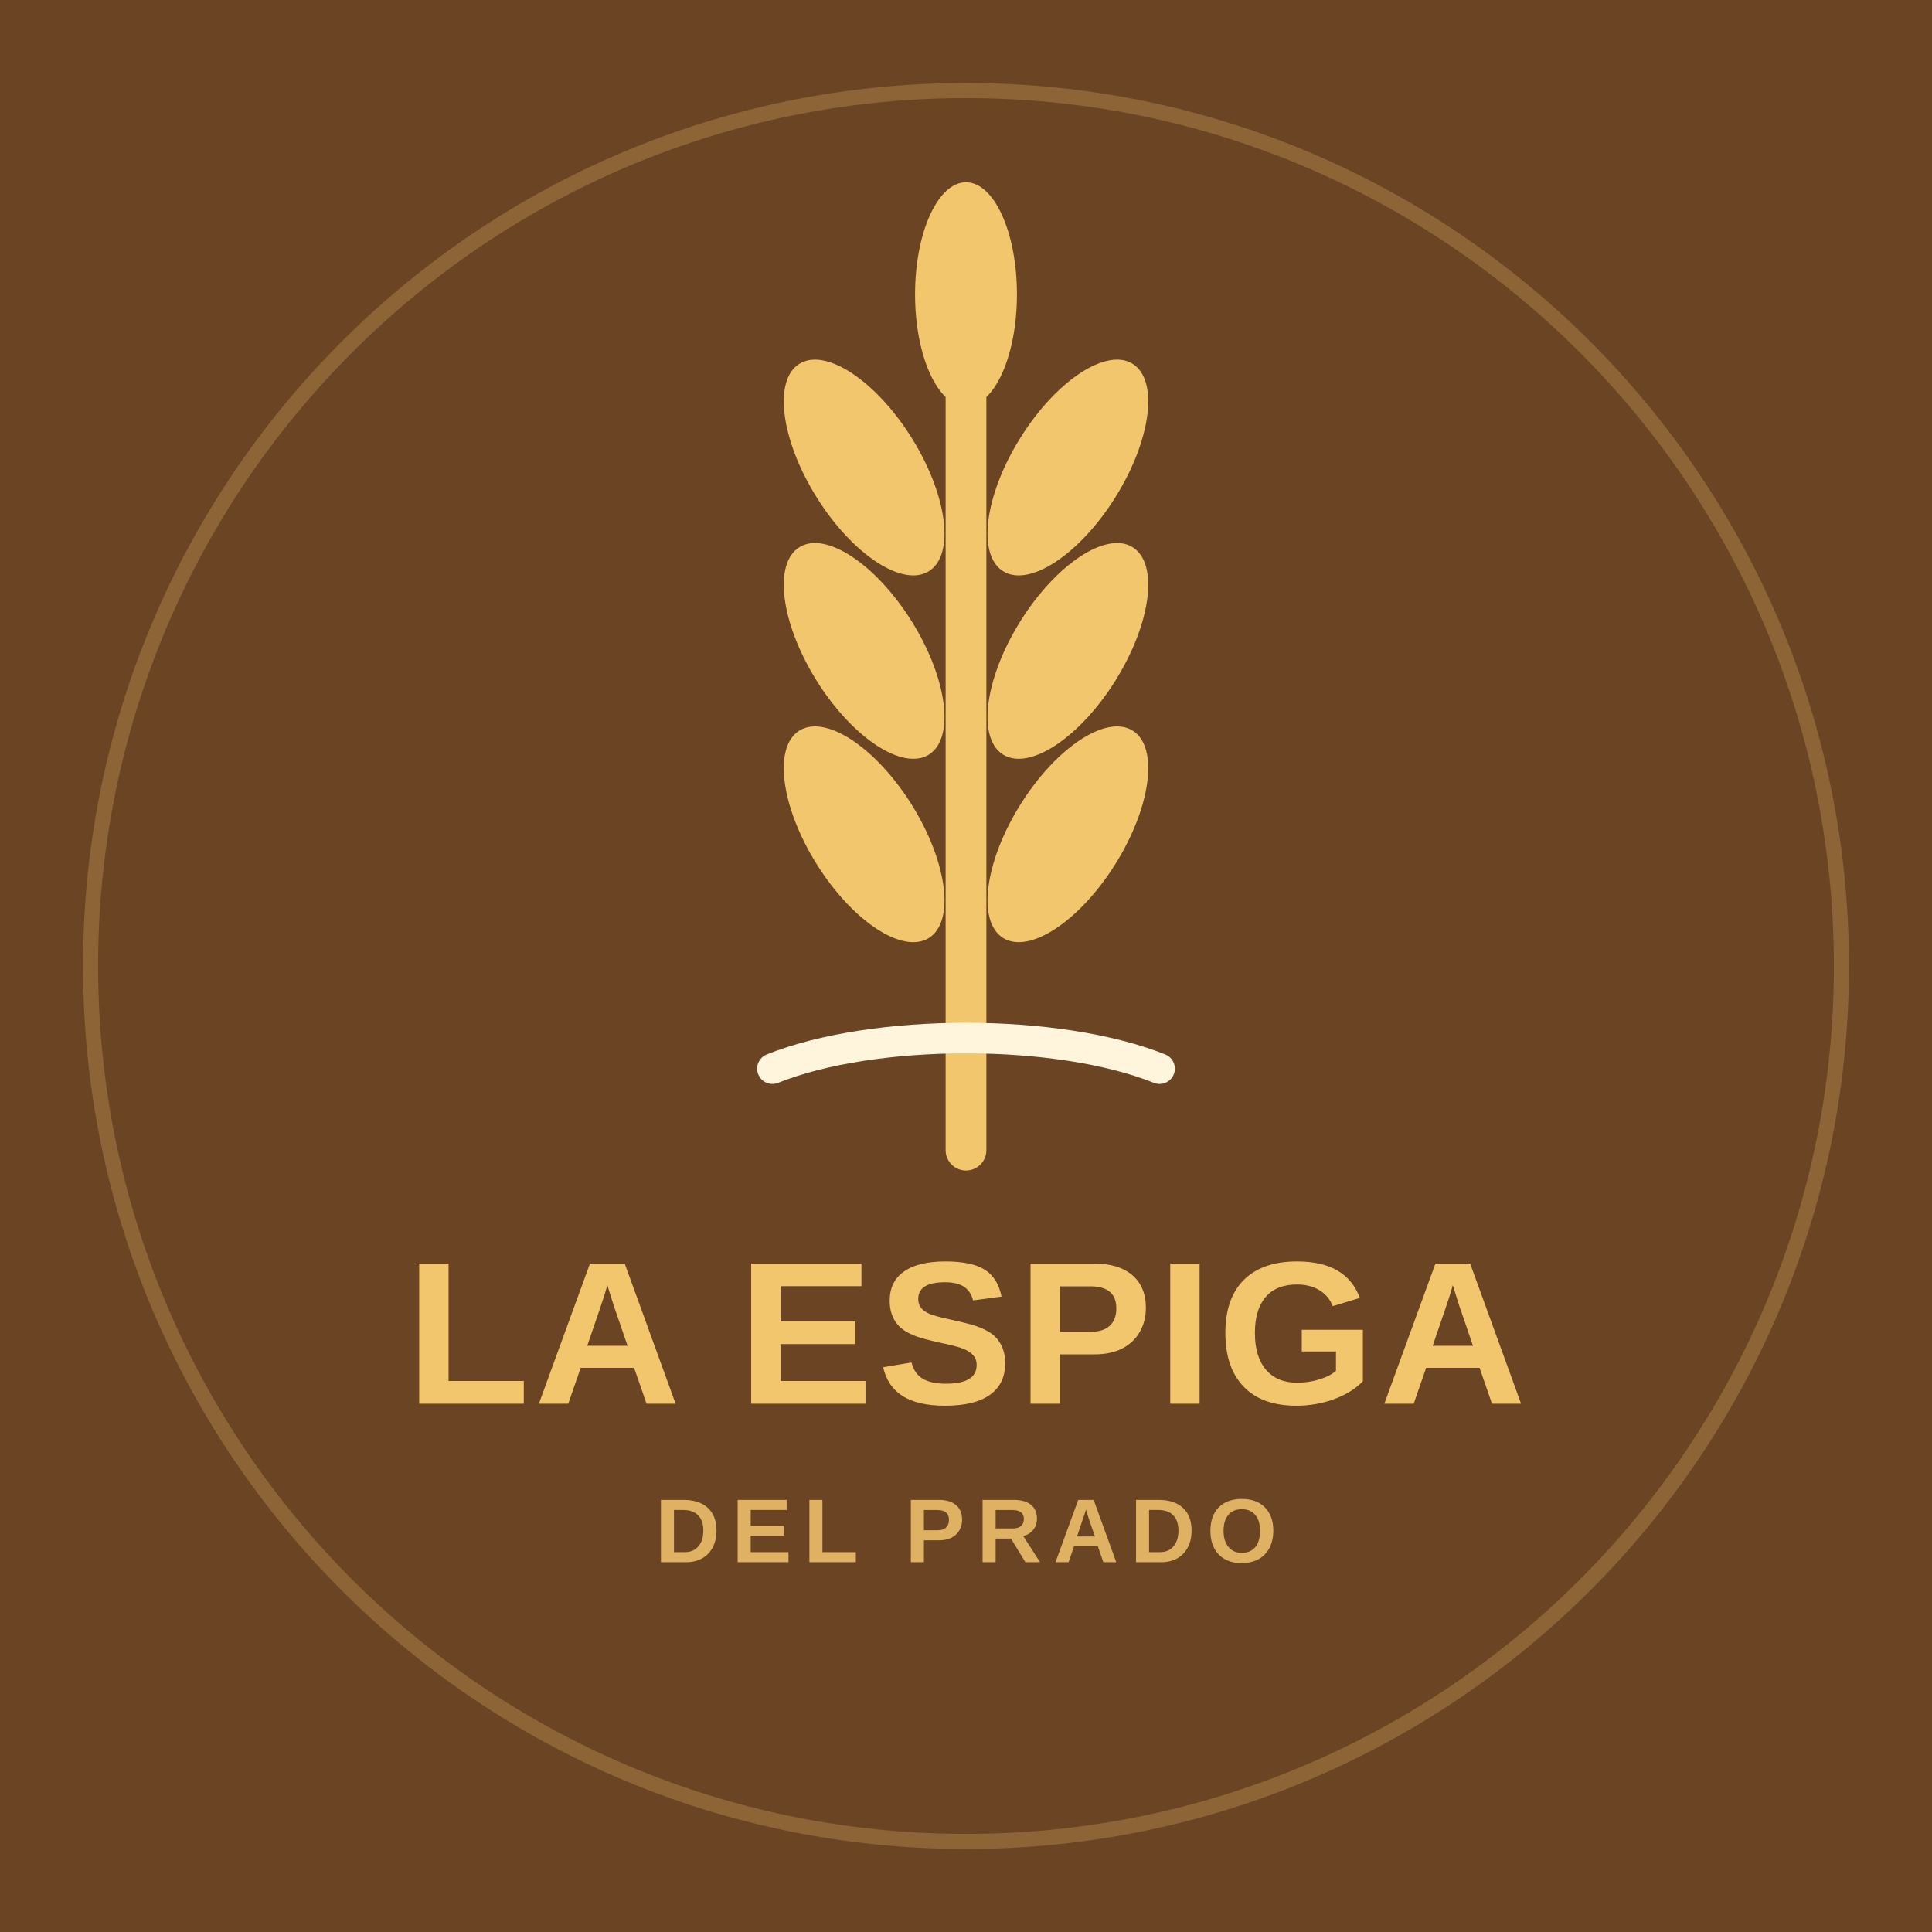
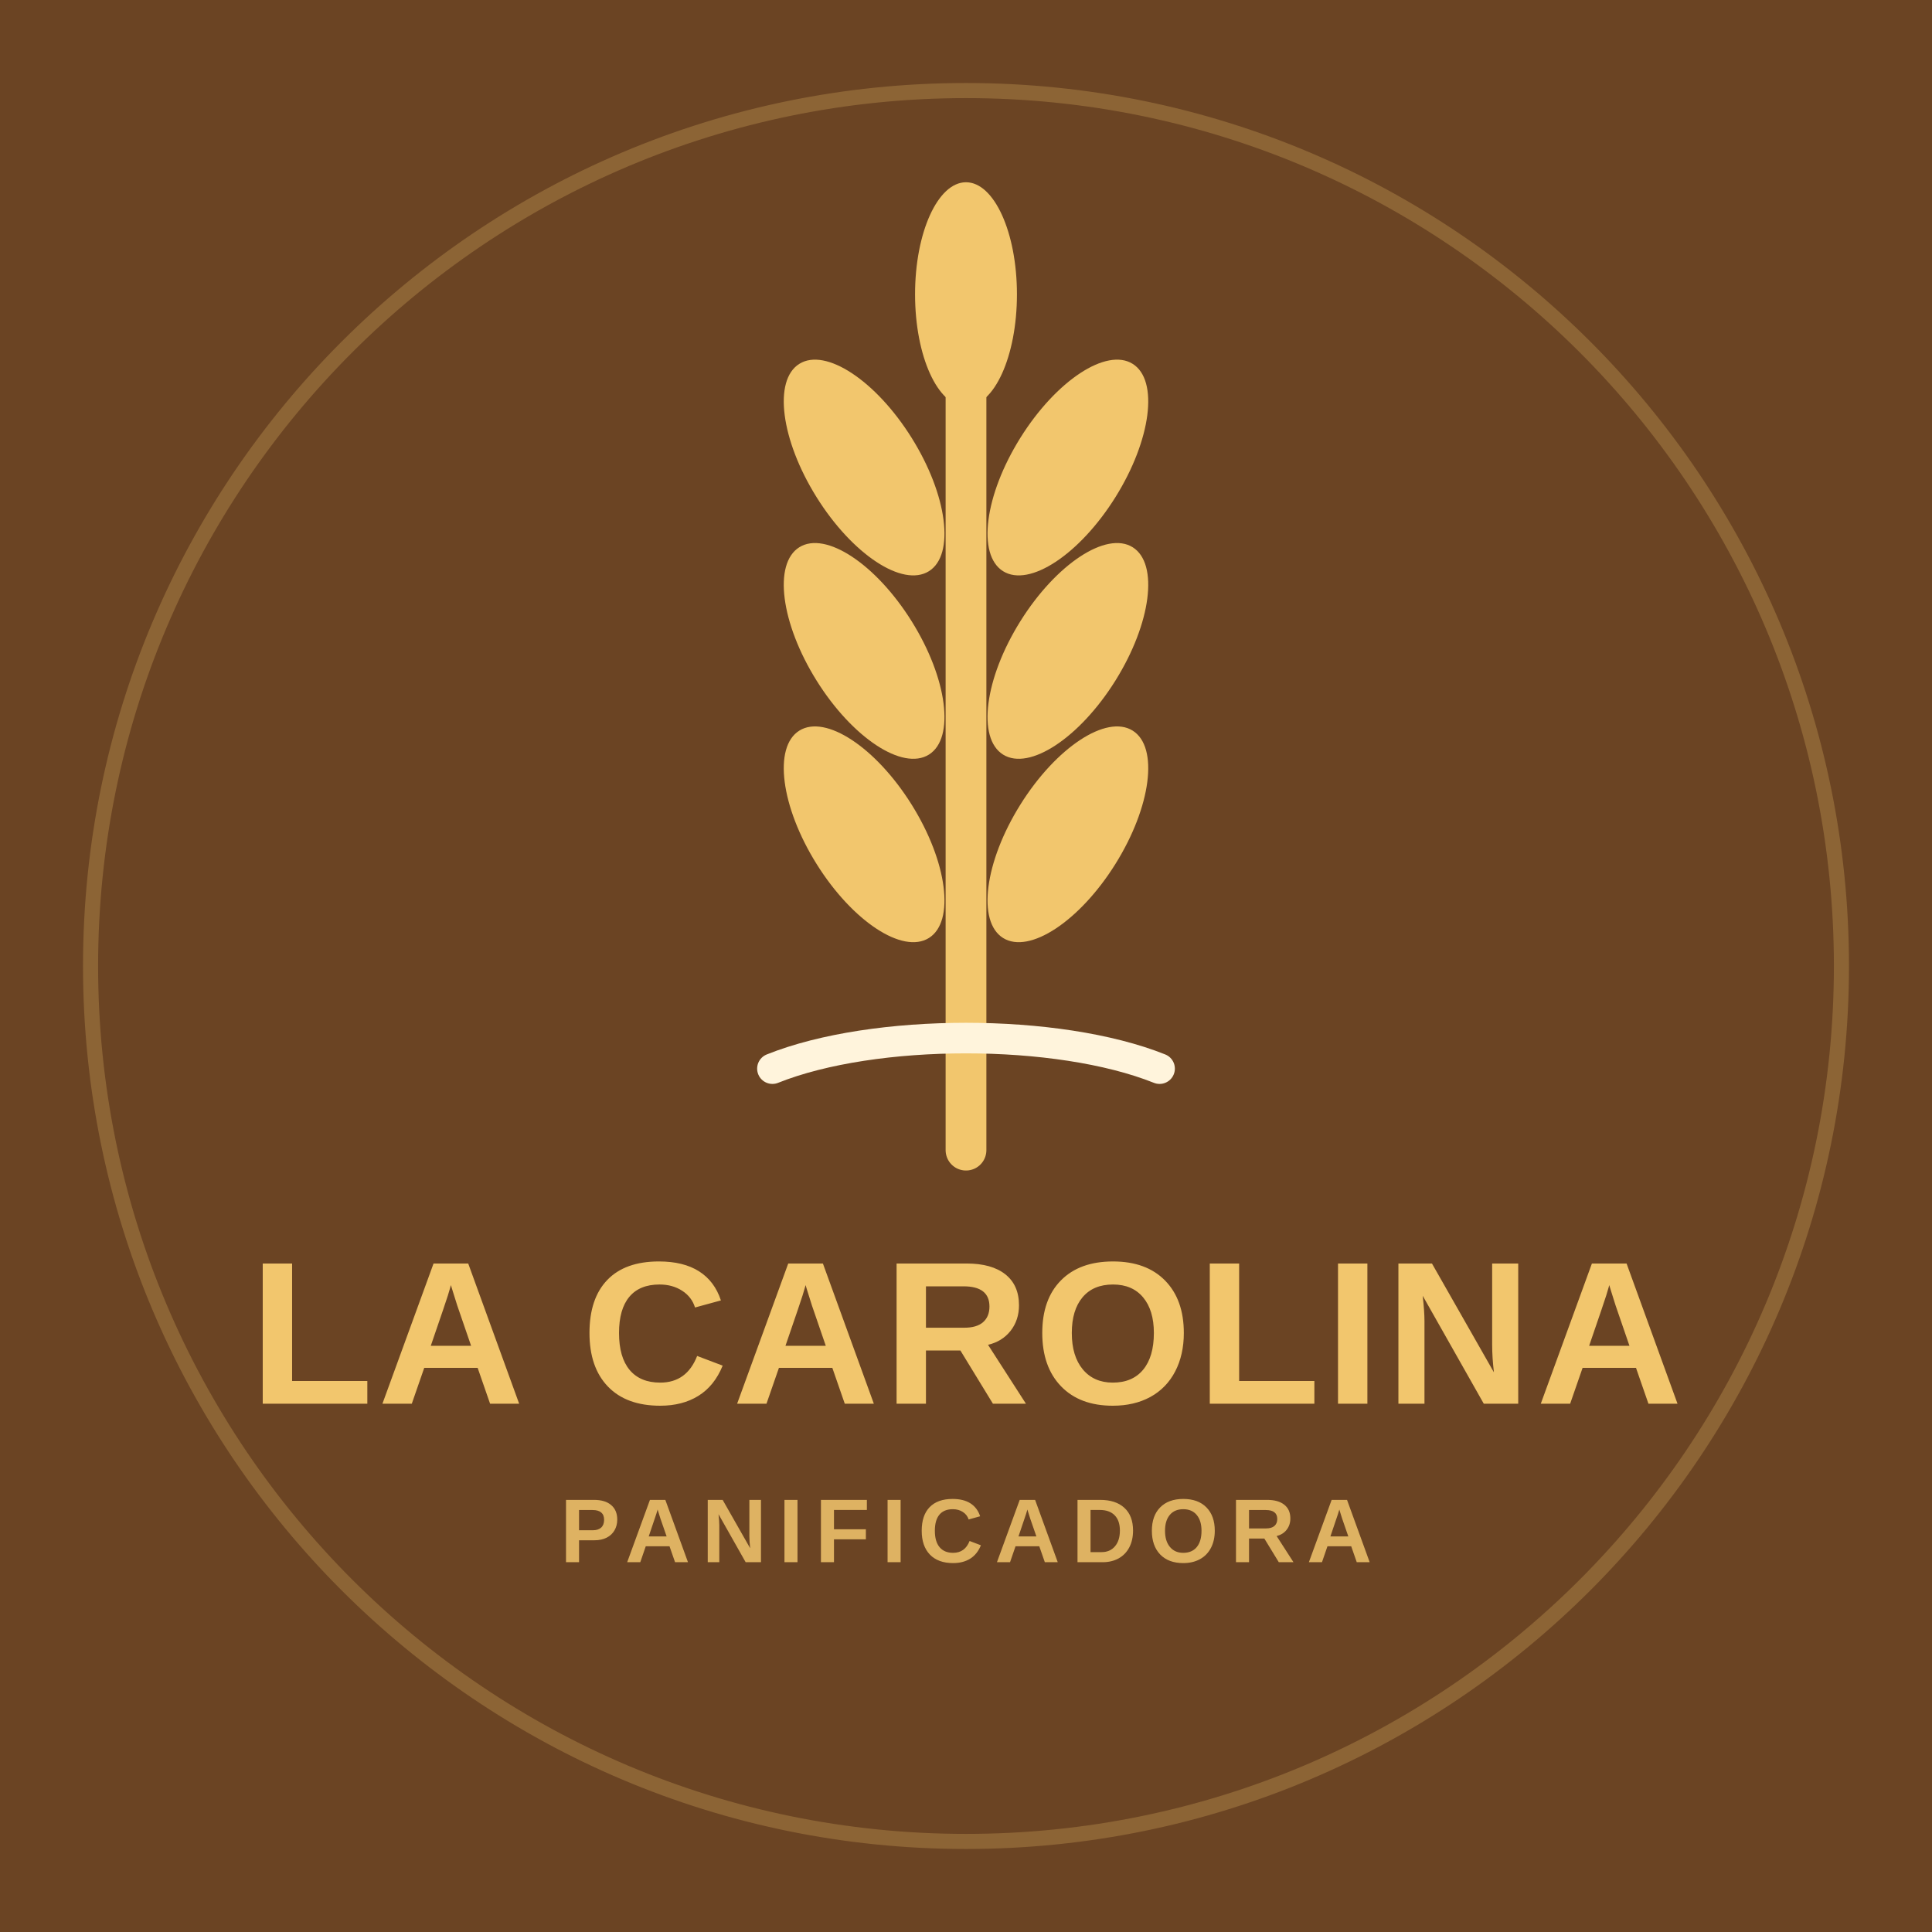
<svg xmlns="http://www.w3.org/2000/svg" viewBox="0 0 512 512" width="512" height="512">
  <rect width="512" height="512" fill="#6B4423" />
  <circle cx="256" cy="256" r="232" fill="none" stroke="#F2C66D" stroke-opacity=".25" stroke-width="4" />
  <g transform="translate(256 186) scale(1.35) translate(-256 -196)">
    <path d="M256 284V120" stroke="#F2C66D" stroke-width="8" stroke-linecap="round" />
    <ellipse cx="236" cy="150" rx="11" ry="24" transform="rotate(-32 236 150)" fill="#F2C66D" />
    <ellipse cx="276" cy="150" rx="11" ry="24" transform="rotate(32 276 150)" fill="#F2C66D" />
    <ellipse cx="236" cy="186" rx="11" ry="24" transform="rotate(-32 236 186)" fill="#F2C66D" />
    <ellipse cx="276" cy="186" rx="11" ry="24" transform="rotate(32 276 186)" fill="#F2C66D" />
    <ellipse cx="236" cy="222" rx="11" ry="24" transform="rotate(-32 236 222)" fill="#F2C66D" />
    <ellipse cx="276" cy="222" rx="11" ry="24" transform="rotate(32 276 222)" fill="#F2C66D" />
    <ellipse cx="256" cy="116" rx="10" ry="22" fill="#F2C66D" />
    <path d="M218 268c20-8 56-8 76 0" stroke="#FFF4DC" stroke-width="6" fill="none" stroke-linecap="round" />
  </g>
-   <text x="256" y="372" text-anchor="middle" font-family="'Segoe UI', 'Helvetica Neue', Arial, sans-serif" font-size="54" font-weight="800" letter-spacing="1" fill="#F2C66D">LA ESPIGA</text>
-   <text x="256" y="414" text-anchor="middle" font-family="'Segoe UI', 'Helvetica Neue', Arial, sans-serif" font-size="24" font-weight="600" letter-spacing="3" fill="#F2C66D" fill-opacity=".85">DEL PRADO</text>
+   <text x="256" y="372" text-anchor="middle" font-family="'Segoe UI', 'Helvetica Neue', Arial, sans-serif" font-size="54" font-weight="800" letter-spacing="1" fill="#F2C66D">LA CAROLINA</text>
+   <text x="256" y="414" text-anchor="middle" font-family="'Segoe UI', 'Helvetica Neue', Arial, sans-serif" font-size="24" font-weight="600" letter-spacing="3" fill="#F2C66D" fill-opacity=".85">PANIFICADORA</text>
</svg>
